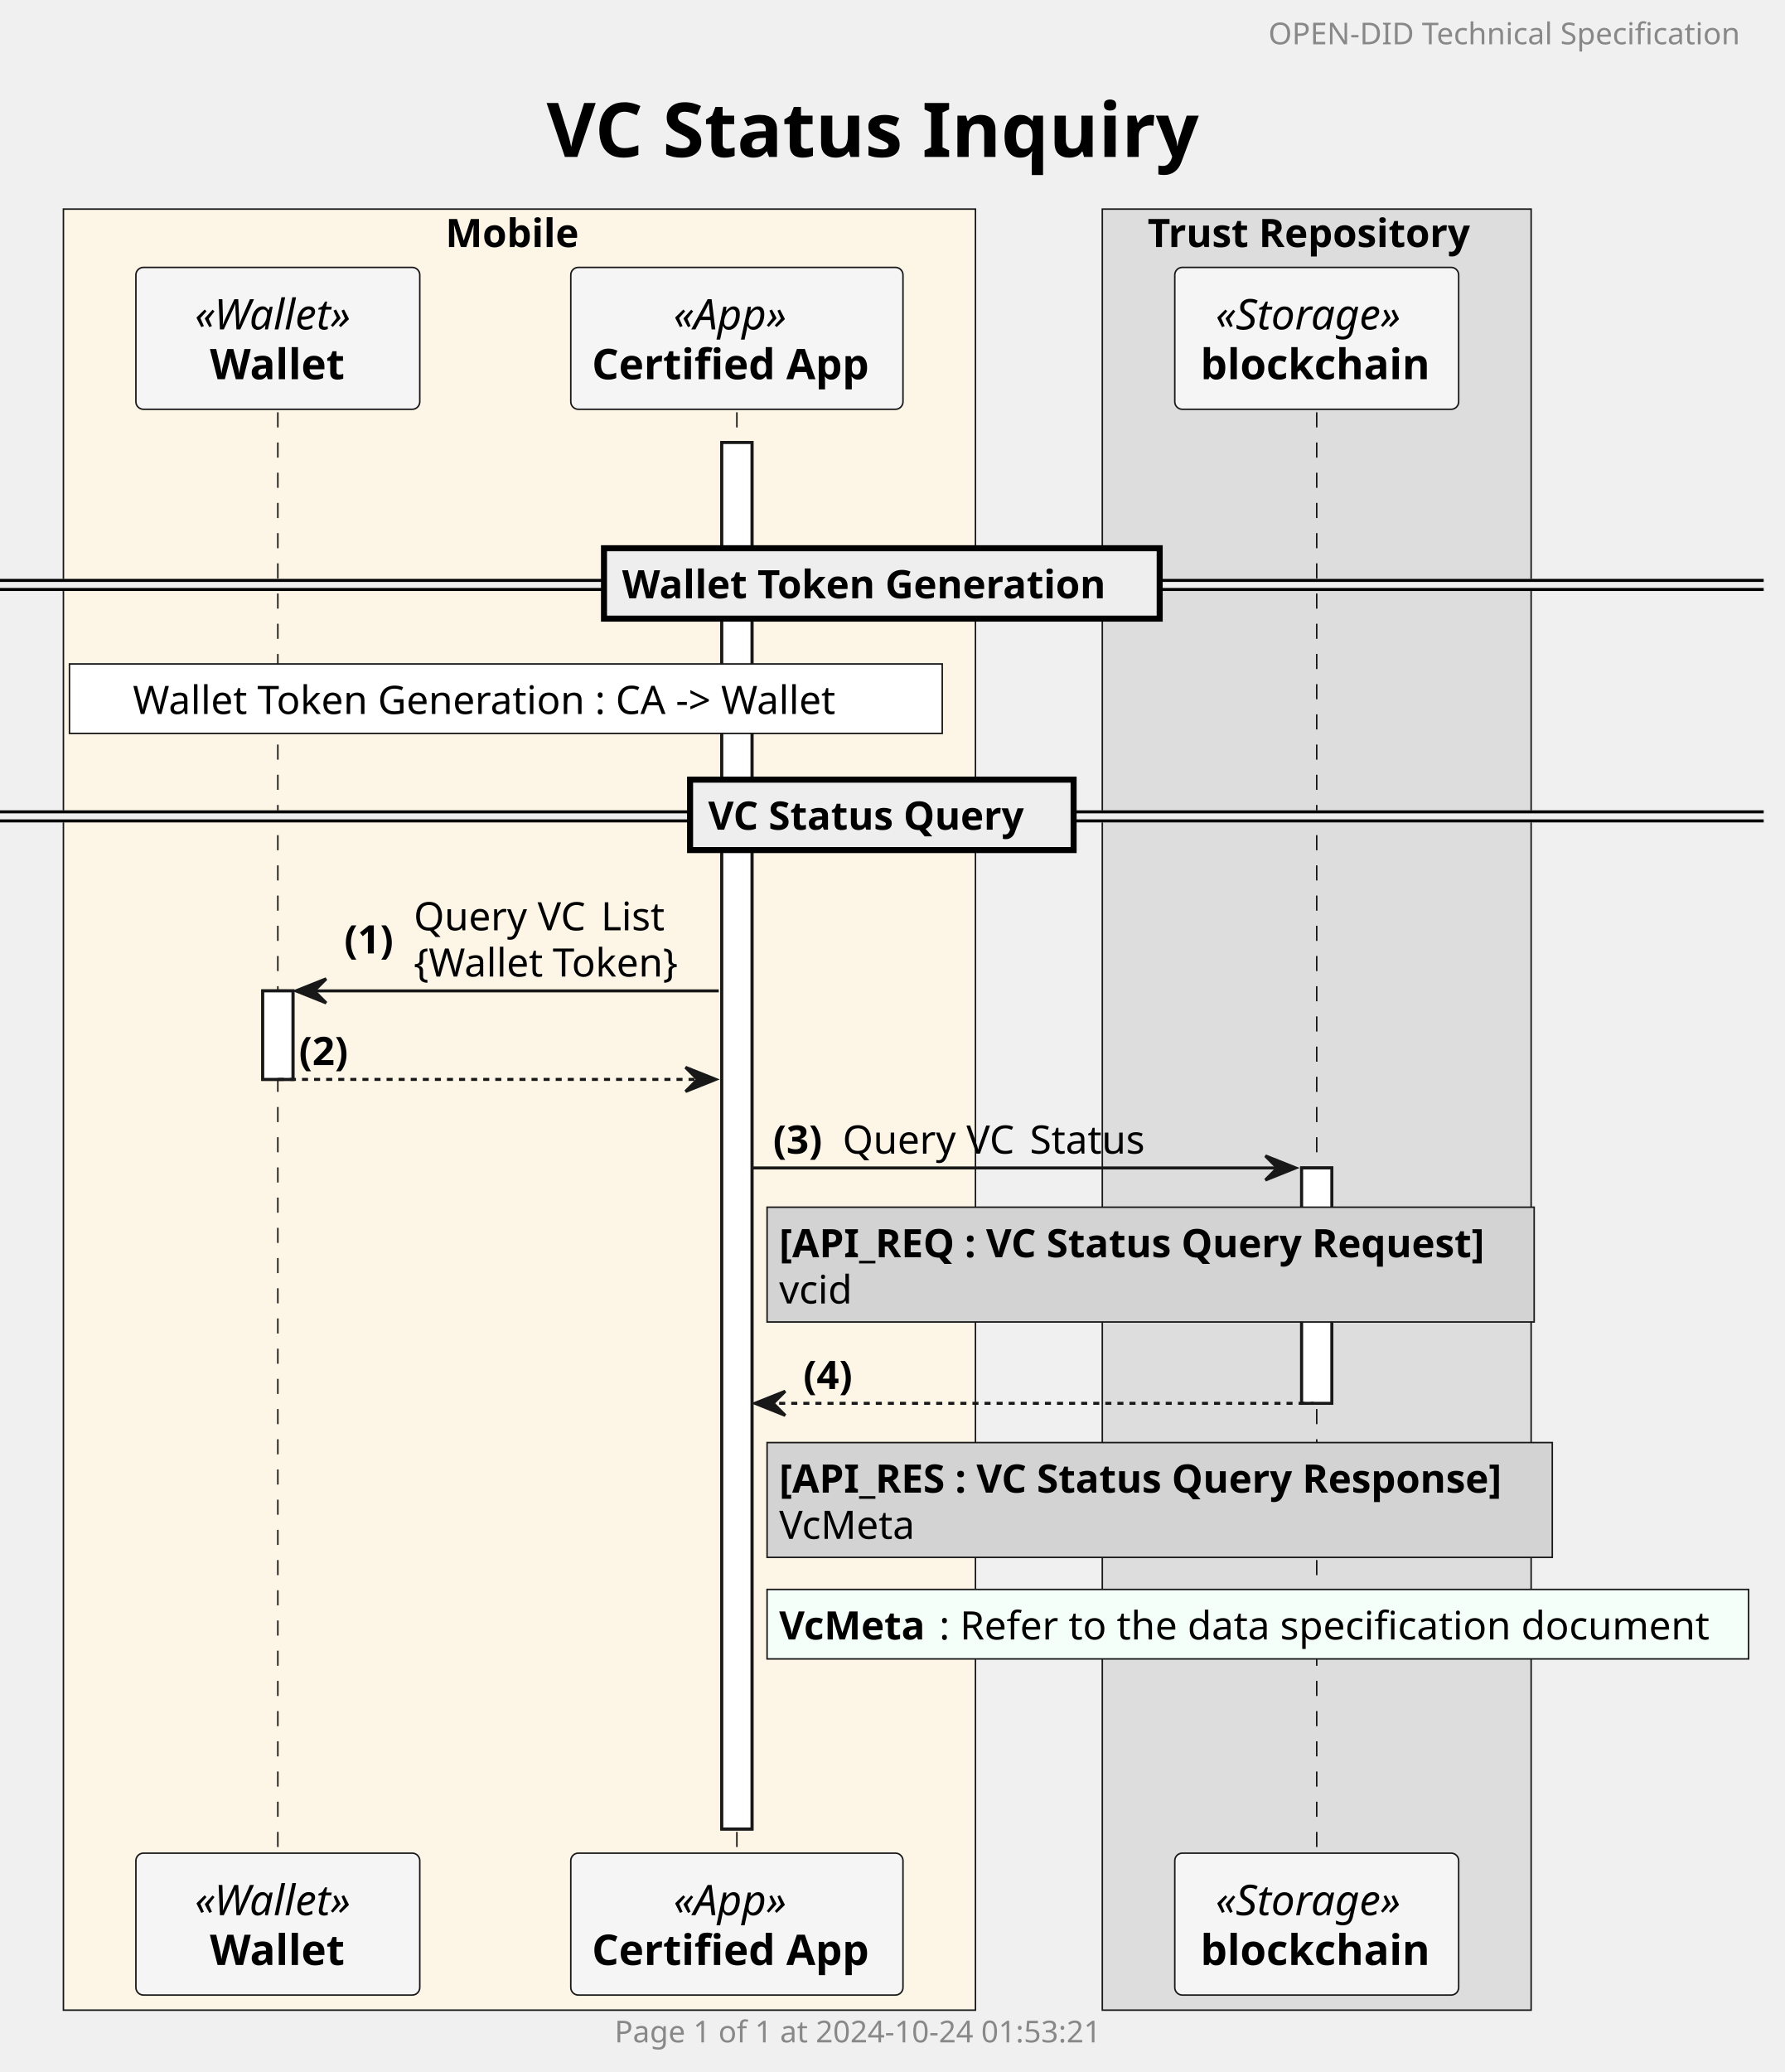
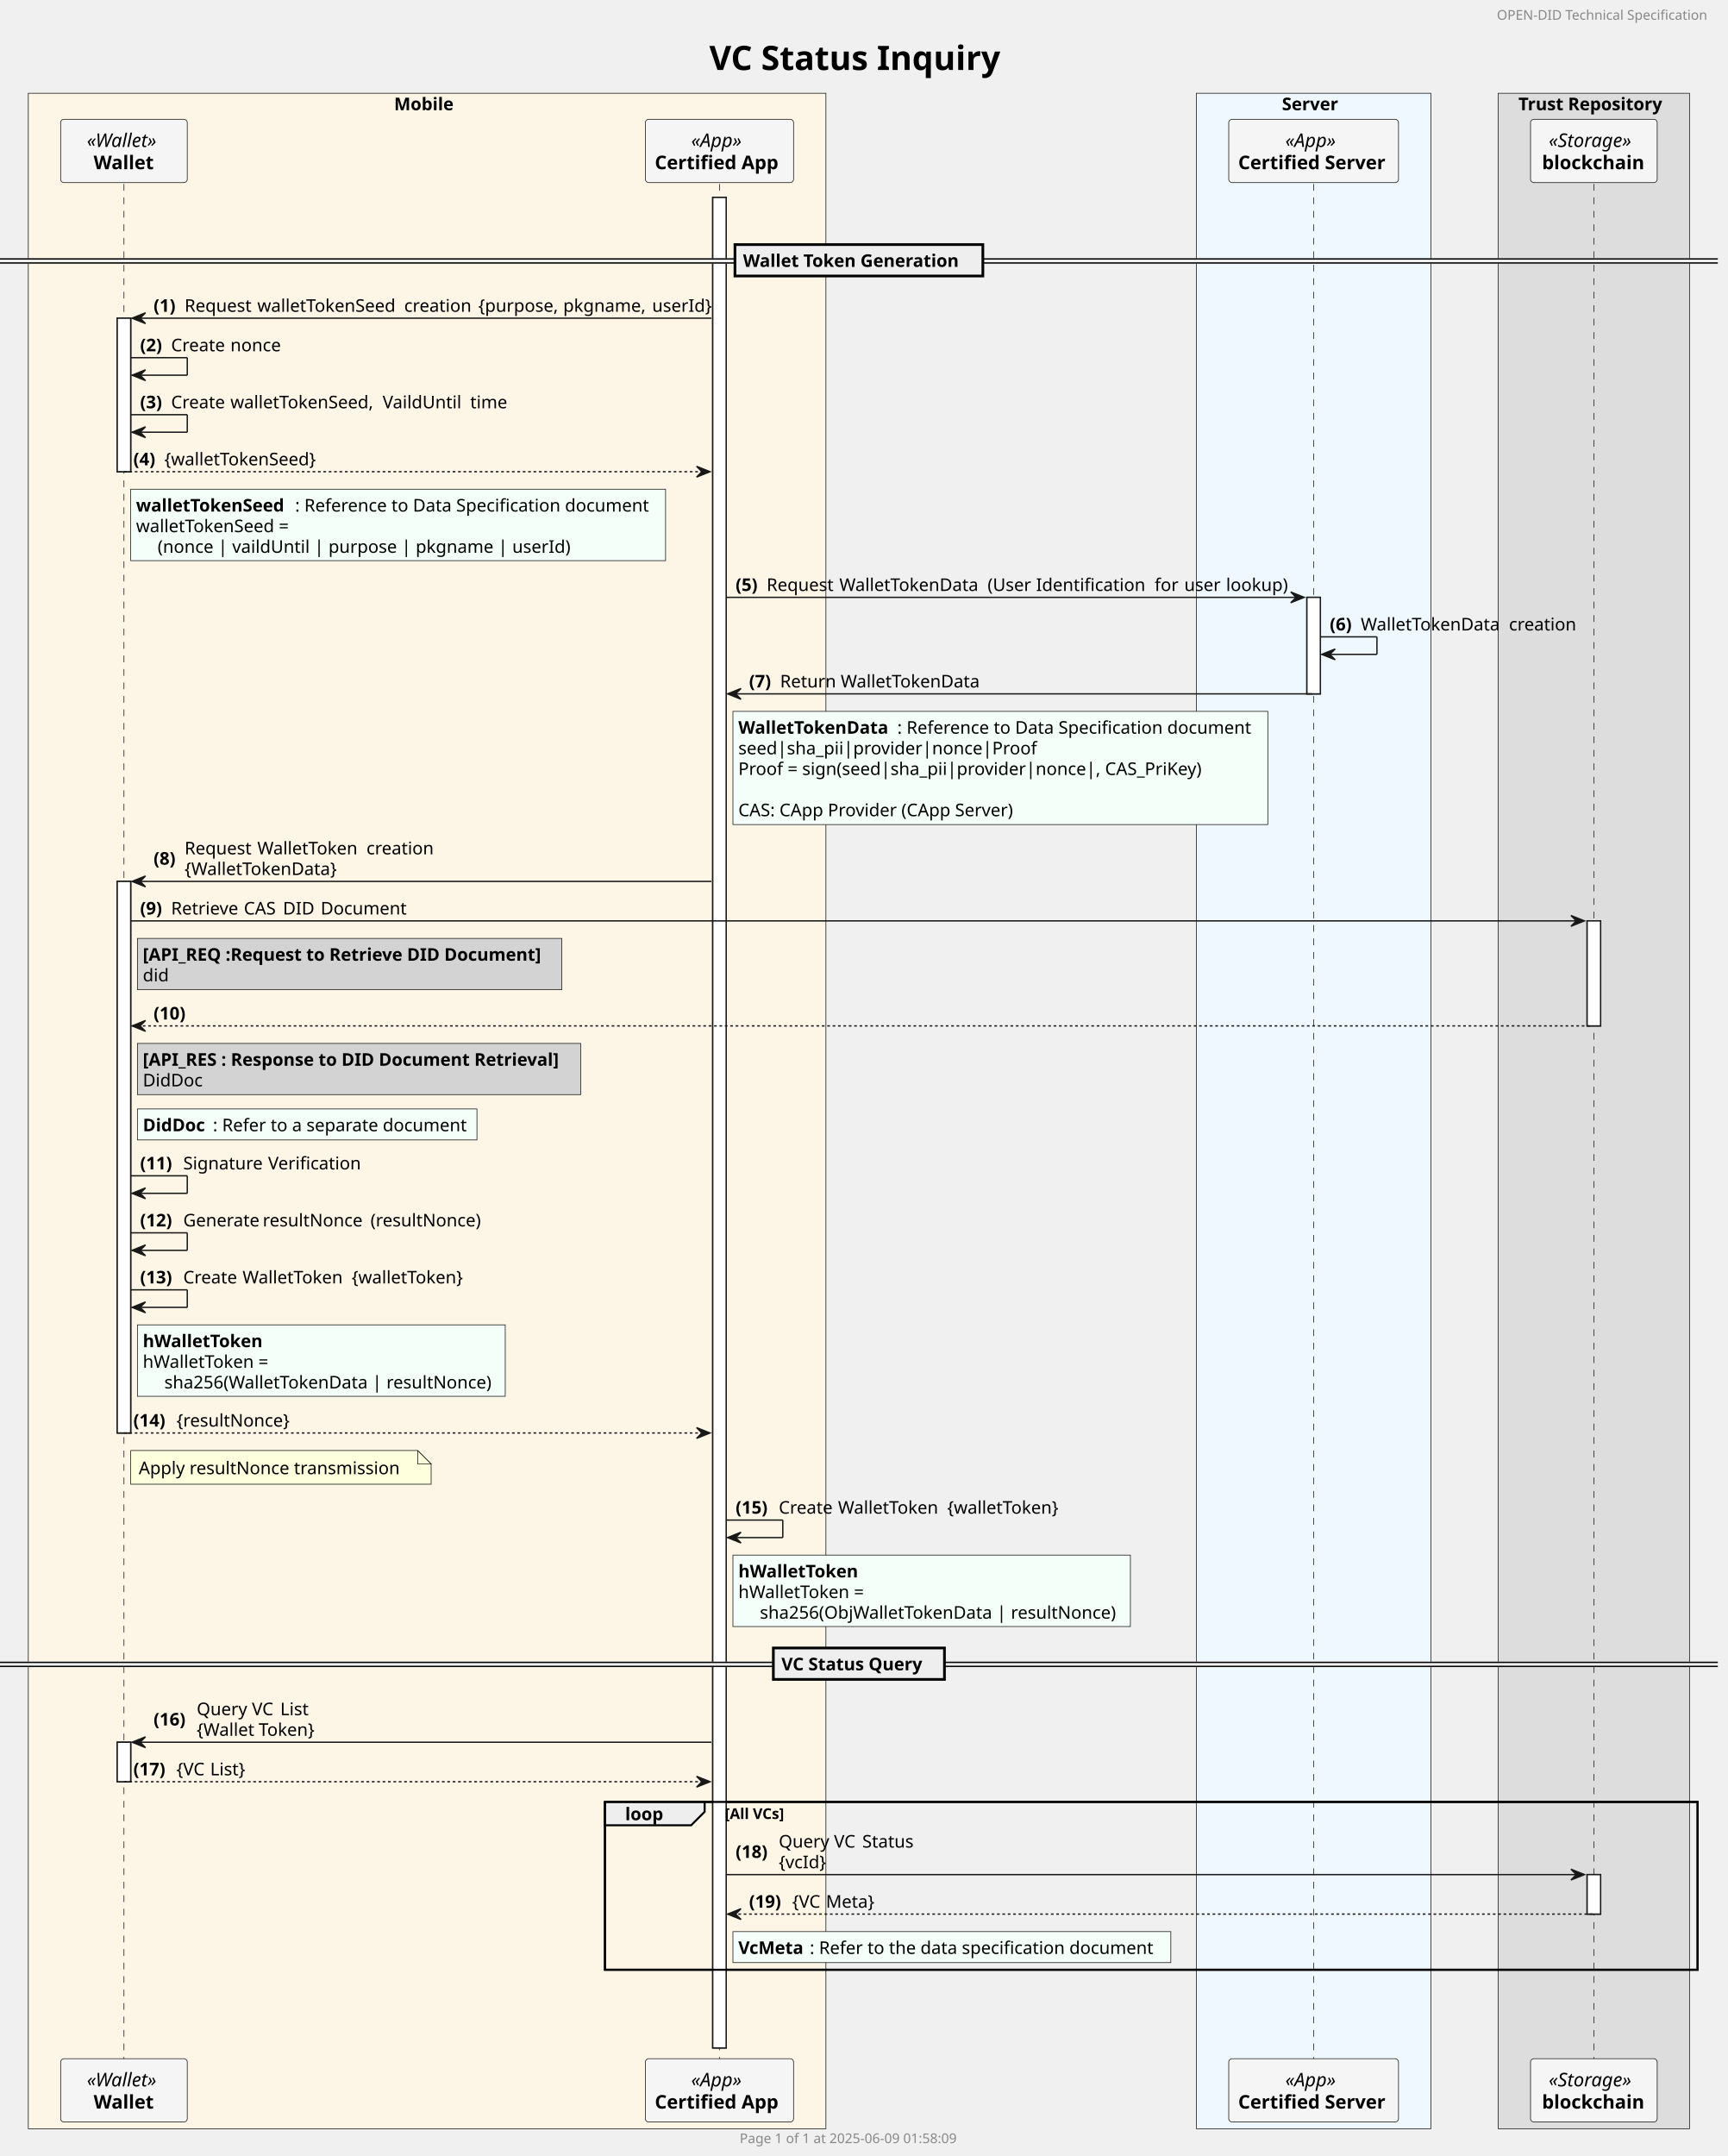
- <svg xmlns="http://www.w3.org/2000/svg" contentStyleType="text/css" height="686px" preserveAspectRatio="none" style="width:591px;height:686px;background:#FFFFFF;" version="1.1" viewBox="0 0 591 686" width="591px" zoomAndPan="magnify">
+ <svg xmlns="http://www.w3.org/2000/svg" contentStyleType="text/css" height="1600px" preserveAspectRatio="none" style="width:1282px;height:1600px;background:#FFFFFF;" version="1.1" viewBox="0 0 1282 1600" width="1282px" zoomAndPan="magnify">
  <defs />
  <g>
-     <text fill="#000000" font-family="sans-serif" font-size="25" font-weight="bold" lengthAdjust="spacing" textLength="221" x="181" y="51.947">VC Status Inquiry</text>
-     <rect fill="#FDF5E6" height="596.301" style="stroke:#181818;stroke-width:0.5;" width="302" x="21" y="69.221" />
-     <text fill="#000000" font-family="sans-serif" font-size="13" font-weight="bold" lengthAdjust="spacing" textLength="45" x="147.5" y="81.789">Mobile</text>
-     <rect fill="#DDDDDD" height="596.301" style="stroke:#181818;stroke-width:0.5;" width="142" x="365" y="69.221" />
-     <text fill="#000000" font-family="sans-serif" font-size="13" font-weight="bold" lengthAdjust="spacing" textLength="112" x="380" y="81.789">Trust Repository</text>
-     <rect fill="#FFFFFF" height="29.311" style="stroke:#181818;stroke-width:1.0;" width="10" x="87" y="328.06" />
-     <rect fill="#FFFFFF" height="459.037" style="stroke:#181818;stroke-width:1.0;" width="10" x="239" y="146.508" />
-     <rect fill="#FFFFFF" height="77.932" style="stroke:#181818;stroke-width:1.0;" width="10" x="431" y="386.682" />
-     <line style="stroke:#181818;stroke-width:0.5;stroke-dasharray:5.0,5.0;" x1="92" x2="92" y1="136.508" y2="614.545" />
-     <line style="stroke:#181818;stroke-width:0.5;stroke-dasharray:5.0,5.0;" x1="244" x2="244" y1="136.508" y2="614.545" />
-     <line style="stroke:#181818;stroke-width:0.5;stroke-dasharray:5.0,5.0;" x1="436" x2="436" y1="136.508" y2="614.545" />
+     <text fill="#000000" font-family="sans-serif" font-size="25" font-weight="bold" lengthAdjust="spacing" textLength="221" x="526.5" y="51.947">VC Status Inquiry</text>
+     <rect fill="#FDF5E6" height="1510.549" style="stroke:#181818;stroke-width:0.5;" width="592" x="21" y="69.221" />
+     <text fill="#000000" font-family="sans-serif" font-size="13" font-weight="bold" lengthAdjust="spacing" textLength="45" x="292.5" y="81.789">Mobile</text>
+     <rect fill="#F0F8FF" height="1510.549" style="stroke:#181818;stroke-width:0.5;" width="174" x="888" y="69.221" />
+     <text fill="#000000" font-family="sans-serif" font-size="13" font-weight="bold" lengthAdjust="spacing" textLength="43" x="951.5" y="81.789">Server</text>
+     <rect fill="#DDDDDD" height="1510.549" style="stroke:#181818;stroke-width:0.5;" width="142" x="1112" y="69.221" />
+     <text fill="#000000" font-family="sans-serif" font-size="13" font-weight="bold" lengthAdjust="spacing" textLength="112" x="1127" y="81.789">Trust Repository</text>
+     <rect fill="#FFFFFF" height="113.932" style="stroke:#181818;stroke-width:1.0;" width="10" x="87" y="236.129" />
+     <rect fill="#FFFFFF" height="409.348" style="stroke:#181818;stroke-width:1.0;" width="10" x="87" y="654.098" />
+     <rect fill="#FFFFFF" height="29.311" style="stroke:#181818;stroke-width:1.0;" width="10" x="87" y="1292.93" />
+     <rect fill="#FFFFFF" height="1373.285" style="stroke:#181818;stroke-width:1.0;" width="10" x="529" y="146.508" />
+     <rect fill="#FFFFFF" height="71.621" style="stroke:#181818;stroke-width:1.0;" width="10" x="970" y="443.303" />
+     <rect fill="#FFFFFF" height="77.932" style="stroke:#181818;stroke-width:1.0;" width="10" x="1178" y="683.408" />
+     <rect fill="#FFFFFF" height="29.311" style="stroke:#181818;stroke-width:1.0;" width="10" x="1178" y="1391.172" />
+     <rect fill="none" height="124.553" style="stroke:#000000;stroke-width:1.5;" width="811" x="449" y="1337.24" />
+     <line style="stroke:#181818;stroke-width:0.5;stroke-dasharray:5.0,5.0;" x1="92" x2="92" y1="136.508" y2="1528.793" />
+     <line style="stroke:#181818;stroke-width:0.5;stroke-dasharray:5.0,5.0;" x1="534" x2="534" y1="136.508" y2="1528.793" />
+     <line style="stroke:#181818;stroke-width:0.5;stroke-dasharray:5.0,5.0;" x1="975" x2="975" y1="136.508" y2="1528.793" />
+     <line style="stroke:#181818;stroke-width:0.5;stroke-dasharray:5.0,5.0;" x1="1183" x2="1183" y1="136.508" y2="1528.793" />
    <rect fill="#F5F5F5" height="46.977" rx="2.5" ry="2.5" style="stroke:#181818;stroke-width:0.5;" width="94" x="45" y="88.531" />
    <text fill="#000000" font-family="sans-serif" font-size="14" font-style="italic" lengthAdjust="spacing" textLength="55" x="64.5" y="109.066">«Wallet»</text>
    <text fill="#000000" font-family="sans-serif" font-size="14" font-weight="bold" lengthAdjust="spacing" textLength="45" x="69.5" y="125.555">Wallet</text>
-     <rect fill="#F5F5F5" height="46.977" rx="2.5" ry="2.5" style="stroke:#181818;stroke-width:0.5;" width="94" x="45" y="613.545" />
-     <text fill="#000000" font-family="sans-serif" font-size="14" font-style="italic" lengthAdjust="spacing" textLength="55" x="64.5" y="634.08">«Wallet»</text>
-     <text fill="#000000" font-family="sans-serif" font-size="14" font-weight="bold" lengthAdjust="spacing" textLength="45" x="69.5" y="650.568">Wallet</text>
-     <rect fill="#F5F5F5" height="46.977" rx="2.5" ry="2.5" style="stroke:#181818;stroke-width:0.5;" width="110" x="189" y="88.531" />
-     <text fill="#000000" font-family="sans-serif" font-size="14" font-style="italic" lengthAdjust="spacing" textLength="42" x="223" y="109.066">«App»</text>
-     <text fill="#000000" font-family="sans-serif" font-size="14" font-weight="bold" lengthAdjust="spacing" textLength="96" x="196" y="125.555">Certified App</text>
-     <rect fill="#F5F5F5" height="46.977" rx="2.5" ry="2.5" style="stroke:#181818;stroke-width:0.5;" width="110" x="189" y="613.545" />
-     <text fill="#000000" font-family="sans-serif" font-size="14" font-style="italic" lengthAdjust="spacing" textLength="42" x="223" y="634.08">«App»</text>
-     <text fill="#000000" font-family="sans-serif" font-size="14" font-weight="bold" lengthAdjust="spacing" textLength="96" x="196" y="650.568">Certified App</text>
-     <rect fill="#F5F5F5" height="46.977" rx="2.5" ry="2.5" style="stroke:#181818;stroke-width:0.5;" width="94" x="389" y="88.531" />
-     <text fill="#000000" font-family="sans-serif" font-size="14" font-style="italic" lengthAdjust="spacing" textLength="67" x="402.5" y="109.066">«Storage»</text>
-     <text fill="#000000" font-family="sans-serif" font-size="14" font-weight="bold" lengthAdjust="spacing" textLength="77" x="397.5" y="125.555">blockchain</text>
-     <rect fill="#F5F5F5" height="46.977" rx="2.5" ry="2.5" style="stroke:#181818;stroke-width:0.5;" width="94" x="389" y="613.545" />
-     <text fill="#000000" font-family="sans-serif" font-size="14" font-style="italic" lengthAdjust="spacing" textLength="67" x="402.5" y="634.08">«Storage»</text>
-     <text fill="#000000" font-family="sans-serif" font-size="14" font-weight="bold" lengthAdjust="spacing" textLength="77" x="397.5" y="650.568">blockchain</text>
-     <rect fill="#FFFFFF" height="29.311" style="stroke:#181818;stroke-width:1.0;" width="10" x="87" y="328.06" />
-     <rect fill="#FFFFFF" height="459.037" style="stroke:#181818;stroke-width:1.0;" width="10" x="239" y="146.508" />
-     <rect fill="#FFFFFF" height="77.932" style="stroke:#181818;stroke-width:1.0;" width="10" x="431" y="386.682" />
-     <rect fill="#EEEEEE" height="3" style="stroke:#EEEEEE;stroke-width:1.0;" width="584" x="0" y="192.163" />
-     <line style="stroke:#000000;stroke-width:1.0;" x1="0" x2="584" y1="192.163" y2="192.163" />
-     <line style="stroke:#000000;stroke-width:1.0;" x1="0" x2="584" y1="195.163" y2="195.163" />
-     <rect fill="#EEEEEE" height="23.311" style="stroke:#000000;stroke-width:2.0;" width="184" x="200" y="181.508" />
-     <text fill="#000000" font-family="sans-serif" font-size="13" font-weight="bold" lengthAdjust="spacing" textLength="166" x="206" y="198.076">Wallet Token Generation</text>
-     <rect fill="#FFFFFF" height="23" style="stroke:#181818;stroke-width:0.5;" width="289" x="23" y="219.818" />
-     <text fill="#000000" font-family="sans-serif" font-size="13" lengthAdjust="spacing" textLength="247" x="44" y="236.387">Wallet Token Generation : CA -&gt; Wallet</text>
-     <rect fill="#EEEEEE" height="3" style="stroke:#EEEEEE;stroke-width:1.0;" width="584" x="0" y="268.784" />
-     <line style="stroke:#000000;stroke-width:1.0;" x1="0" x2="584" y1="268.784" y2="268.784" />
-     <line style="stroke:#000000;stroke-width:1.0;" x1="0" x2="584" y1="271.784" y2="271.784" />
-     <rect fill="#EEEEEE" height="23.311" style="stroke:#000000;stroke-width:2.0;" width="127" x="228.5" y="258.129" />
-     <text fill="#000000" font-family="sans-serif" font-size="13" font-weight="bold" lengthAdjust="spacing" textLength="109" x="234.5" y="274.697">VC Status Query</text>
-     <polygon fill="#181818" points="108,324.06,98,328.06,108,332.06,104,328.06" style="stroke:#181818;stroke-width:1.0;" />
-     <line style="stroke:#181818;stroke-width:1.0;" x1="102" x2="238" y1="328.06" y2="328.06" />
-     <text fill="#000000" font-family="sans-serif" font-size="13" font-weight="bold" lengthAdjust="spacing" textLength="19" x="114" y="315.663">(1)</text>
-     <text fill="#000000" font-family="sans-serif" font-size="13" lengthAdjust="spacing" textLength="37" x="137" y="308.008">Query</text>
-     <text fill="#000000" font-family="sans-serif" font-size="13" lengthAdjust="spacing" textLength="4" x="174" y="308.008"> </text>
-     <text fill="#000000" font-family="sans-serif" font-size="13" lengthAdjust="spacing" textLength="17" x="178" y="308.008">VC</text>
-     <text fill="#000000" font-family="sans-serif" font-size="13" lengthAdjust="spacing" textLength="4" x="195" y="308.008"> </text>
-     <text fill="#000000" font-family="sans-serif" font-size="13" lengthAdjust="spacing" textLength="23" x="199" y="308.008">List</text>
-     <text fill="#000000" font-family="sans-serif" font-size="13" lengthAdjust="spacing" textLength="42" x="137" y="323.318">{Wallet</text>
-     <text fill="#000000" font-family="sans-serif" font-size="13" lengthAdjust="spacing" textLength="4" x="179" y="323.318"> </text>
-     <text fill="#000000" font-family="sans-serif" font-size="13" lengthAdjust="spacing" textLength="43" x="183" y="323.318">Token}</text>
-     <polygon fill="#181818" points="227,353.371,237,357.371,227,361.371,231,357.371" style="stroke:#181818;stroke-width:1.0;" />
-     <line style="stroke:#181818;stroke-width:1.0;stroke-dasharray:2.0,2.0;" x1="92" x2="233" y1="357.371" y2="357.371" />
-     <text fill="#000000" font-family="sans-serif" font-size="13" font-weight="bold" lengthAdjust="spacing" textLength="19" x="99" y="352.629">(2)</text>
-     <text fill="#000000" font-family="sans-serif" font-size="13" lengthAdjust="spacing" textLength="4" x="122" y="352.629"> </text>
-     <polygon fill="#181818" points="419,382.682,429,386.682,419,390.682,423,386.682" style="stroke:#181818;stroke-width:1.0;" />
-     <line style="stroke:#181818;stroke-width:1.0;" x1="249" x2="425" y1="386.682" y2="386.682" />
-     <text fill="#000000" font-family="sans-serif" font-size="13" font-weight="bold" lengthAdjust="spacing" textLength="19" x="256" y="381.94">(3)</text>
-     <text fill="#000000" font-family="sans-serif" font-size="13" lengthAdjust="spacing" textLength="37" x="279" y="381.94">Query</text>
-     <text fill="#000000" font-family="sans-serif" font-size="13" lengthAdjust="spacing" textLength="4" x="316" y="381.94"> </text>
-     <text fill="#000000" font-family="sans-serif" font-size="13" lengthAdjust="spacing" textLength="17" x="320" y="381.94">VC</text>
-     <text fill="#000000" font-family="sans-serif" font-size="13" lengthAdjust="spacing" textLength="4" x="337" y="381.94"> </text>
-     <text fill="#000000" font-family="sans-serif" font-size="13" lengthAdjust="spacing" textLength="39" x="341" y="381.94">Status</text>
-     <rect fill="#D3D3D3" height="38" style="stroke:#181818;stroke-width:0.5;" width="254" x="254" y="399.682" />
-     <text fill="#000000" font-family="sans-serif" font-size="13" font-weight="bold" lengthAdjust="spacing" textLength="246" x="258" y="416.25">[API_REQ : VC Status Query Request]</text>
-     <text fill="#000000" font-family="sans-serif" font-size="13" lengthAdjust="spacing" textLength="26" x="258" y="431.56">vcid</text>
-     <polygon fill="#181818" points="260,460.613,250,464.613,260,468.613,256,464.613" style="stroke:#181818;stroke-width:1.0;" />
-     <line style="stroke:#181818;stroke-width:1.0;stroke-dasharray:2.0,2.0;" x1="254" x2="435" y1="464.613" y2="464.613" />
-     <text fill="#000000" font-family="sans-serif" font-size="13" font-weight="bold" lengthAdjust="spacing" textLength="19" x="266" y="459.871">(4)</text>
-     <text fill="#000000" font-family="sans-serif" font-size="13" lengthAdjust="spacing" textLength="4" x="289" y="459.871"> </text>
-     <rect fill="#D3D3D3" height="38" style="stroke:#181818;stroke-width:0.5;" width="260" x="254" y="477.613" />
-     <text fill="#000000" font-family="sans-serif" font-size="13" font-weight="bold" lengthAdjust="spacing" textLength="252" x="258" y="494.182">[API_RES : VC Status Query Response]</text>
-     <text fill="#000000" font-family="sans-serif" font-size="13" lengthAdjust="spacing" textLength="45" x="258" y="509.492">VcMeta</text>
-     <rect fill="#F5FFFA" height="23" style="stroke:#181818;stroke-width:0.5;" width="325" x="254" y="526.234" />
-     <text fill="#000000" font-family="sans-serif" font-size="13" font-weight="bold" lengthAdjust="spacing" textLength="49" x="258" y="542.803">VcMeta</text>
-     <text fill="#000000" font-family="sans-serif" font-size="13" lengthAdjust="spacing" textLength="264" x="311" y="542.803">: Refer to the data specification document</text>
-     <text fill="#888888" font-family="sans-serif" font-size="10" lengthAdjust="spacing" textLength="163" x="420" y="14.668">OPEN-DID Technical Specification</text>
-     <text fill="#888888" font-family="sans-serif" font-size="10" lengthAdjust="spacing" textLength="176" x="203.5" y="676.189">Page 1 of 1 at 2024-10-24 01:53:21</text>
+     <rect fill="#F5F5F5" height="46.977" rx="2.5" ry="2.5" style="stroke:#181818;stroke-width:0.5;" width="94" x="45" y="1527.793" />
+     <text fill="#000000" font-family="sans-serif" font-size="14" font-style="italic" lengthAdjust="spacing" textLength="55" x="64.5" y="1548.328">«Wallet»</text>
+     <text fill="#000000" font-family="sans-serif" font-size="14" font-weight="bold" lengthAdjust="spacing" textLength="45" x="69.5" y="1564.816">Wallet</text>
+     <rect fill="#F5F5F5" height="46.977" rx="2.5" ry="2.5" style="stroke:#181818;stroke-width:0.5;" width="110" x="479" y="88.531" />
+     <text fill="#000000" font-family="sans-serif" font-size="14" font-style="italic" lengthAdjust="spacing" textLength="42" x="513" y="109.066">«App»</text>
+     <text fill="#000000" font-family="sans-serif" font-size="14" font-weight="bold" lengthAdjust="spacing" textLength="96" x="486" y="125.555">Certified App</text>
+     <rect fill="#F5F5F5" height="46.977" rx="2.5" ry="2.5" style="stroke:#181818;stroke-width:0.5;" width="110" x="479" y="1527.793" />
+     <text fill="#000000" font-family="sans-serif" font-size="14" font-style="italic" lengthAdjust="spacing" textLength="42" x="513" y="1548.328">«App»</text>
+     <text fill="#000000" font-family="sans-serif" font-size="14" font-weight="bold" lengthAdjust="spacing" textLength="96" x="486" y="1564.816">Certified App</text>
+     <rect fill="#F5F5F5" height="46.977" rx="2.5" ry="2.5" style="stroke:#181818;stroke-width:0.5;" width="126" x="912" y="88.531" />
+     <text fill="#000000" font-family="sans-serif" font-size="14" font-style="italic" lengthAdjust="spacing" textLength="42" x="954" y="109.066">«App»</text>
+     <text fill="#000000" font-family="sans-serif" font-size="14" font-weight="bold" lengthAdjust="spacing" textLength="112" x="919" y="125.555">Certified Server</text>
+     <rect fill="#F5F5F5" height="46.977" rx="2.5" ry="2.5" style="stroke:#181818;stroke-width:0.5;" width="126" x="912" y="1527.793" />
+     <text fill="#000000" font-family="sans-serif" font-size="14" font-style="italic" lengthAdjust="spacing" textLength="42" x="954" y="1548.328">«App»</text>
+     <text fill="#000000" font-family="sans-serif" font-size="14" font-weight="bold" lengthAdjust="spacing" textLength="112" x="919" y="1564.816">Certified Server</text>
+     <rect fill="#F5F5F5" height="46.977" rx="2.5" ry="2.5" style="stroke:#181818;stroke-width:0.5;" width="94" x="1136" y="88.531" />
+     <text fill="#000000" font-family="sans-serif" font-size="14" font-style="italic" lengthAdjust="spacing" textLength="67" x="1149.5" y="109.066">«Storage»</text>
+     <text fill="#000000" font-family="sans-serif" font-size="14" font-weight="bold" lengthAdjust="spacing" textLength="77" x="1144.5" y="125.555">blockchain</text>
+     <rect fill="#F5F5F5" height="46.977" rx="2.5" ry="2.5" style="stroke:#181818;stroke-width:0.5;" width="94" x="1136" y="1527.793" />
+     <text fill="#000000" font-family="sans-serif" font-size="14" font-style="italic" lengthAdjust="spacing" textLength="67" x="1149.5" y="1548.328">«Storage»</text>
+     <text fill="#000000" font-family="sans-serif" font-size="14" font-weight="bold" lengthAdjust="spacing" textLength="77" x="1144.5" y="1564.816">blockchain</text>
+     <rect fill="#FFFFFF" height="113.932" style="stroke:#181818;stroke-width:1.0;" width="10" x="87" y="236.129" />
+     <rect fill="#FFFFFF" height="409.348" style="stroke:#181818;stroke-width:1.0;" width="10" x="87" y="654.098" />
+     <rect fill="#FFFFFF" height="29.311" style="stroke:#181818;stroke-width:1.0;" width="10" x="87" y="1292.93" />
+     <rect fill="#FFFFFF" height="1373.285" style="stroke:#181818;stroke-width:1.0;" width="10" x="529" y="146.508" />
+     <rect fill="#FFFFFF" height="71.621" style="stroke:#181818;stroke-width:1.0;" width="10" x="970" y="443.303" />
+     <rect fill="#FFFFFF" height="77.932" style="stroke:#181818;stroke-width:1.0;" width="10" x="1178" y="683.408" />
+     <rect fill="#FFFFFF" height="29.311" style="stroke:#181818;stroke-width:1.0;" width="10" x="1178" y="1391.172" />
+     <rect fill="#EEEEEE" height="3" style="stroke:#EEEEEE;stroke-width:1.0;" width="1275" x="0" y="192.163" />
+     <line style="stroke:#000000;stroke-width:1.0;" x1="0" x2="1275" y1="192.163" y2="192.163" />
+     <line style="stroke:#000000;stroke-width:1.0;" x1="0" x2="1275" y1="195.163" y2="195.163" />
+     <rect fill="#EEEEEE" height="23.311" style="stroke:#000000;stroke-width:2.0;" width="184" x="545.5" y="181.508" />
+     <text fill="#000000" font-family="sans-serif" font-size="13" font-weight="bold" lengthAdjust="spacing" textLength="166" x="551.5" y="198.076">Wallet Token Generation</text>
+     <polygon fill="#181818" points="108,232.129,98,236.129,108,240.129,104,236.129" style="stroke:#181818;stroke-width:1.0;" />
+     <line style="stroke:#181818;stroke-width:1.0;" x1="102" x2="528" y1="236.129" y2="236.129" />
+     <text fill="#000000" font-family="sans-serif" font-size="13" font-weight="bold" lengthAdjust="spacing" textLength="19" x="114" y="231.387">(1)</text>
+     <text fill="#000000" font-family="sans-serif" font-size="13" lengthAdjust="spacing" textLength="50" x="137" y="231.387">Request</text>
+     <text fill="#000000" font-family="sans-serif" font-size="13" lengthAdjust="spacing" textLength="4" x="187" y="231.387"> </text>
+     <text fill="#000000" font-family="sans-serif" font-size="13" lengthAdjust="spacing" textLength="105" x="191" y="231.387">walletTokenSeed</text>
+     <text fill="#000000" font-family="sans-serif" font-size="13" lengthAdjust="spacing" textLength="4" x="296" y="231.387"> </text>
+     <text fill="#000000" font-family="sans-serif" font-size="13" lengthAdjust="spacing" textLength="51" x="300" y="231.387">creation</text>
+     <text fill="#000000" font-family="sans-serif" font-size="13" lengthAdjust="spacing" textLength="4" x="351" y="231.387"> </text>
+     <text fill="#000000" font-family="sans-serif" font-size="13" lengthAdjust="spacing" textLength="59" x="355" y="231.387">{purpose,</text>
+     <text fill="#000000" font-family="sans-serif" font-size="13" lengthAdjust="spacing" textLength="4" x="414" y="231.387"> </text>
+     <text fill="#000000" font-family="sans-serif" font-size="13" lengthAdjust="spacing" textLength="62" x="418" y="231.387">pkgname,</text>
+     <text fill="#000000" font-family="sans-serif" font-size="13" lengthAdjust="spacing" textLength="4" x="480" y="231.387"> </text>
+     <text fill="#000000" font-family="sans-serif" font-size="13" lengthAdjust="spacing" textLength="43" x="484" y="231.387">userId}</text>
+     <line style="stroke:#181818;stroke-width:1.0;" x1="97" x2="139" y1="265.44" y2="265.44" />
+     <line style="stroke:#181818;stroke-width:1.0;" x1="139" x2="139" y1="265.44" y2="278.44" />
+     <line style="stroke:#181818;stroke-width:1.0;" x1="98" x2="139" y1="278.44" y2="278.44" />
+     <polygon fill="#181818" points="108,274.44,98,278.44,108,282.44,104,278.44" style="stroke:#181818;stroke-width:1.0;" />
+     <text fill="#000000" font-family="sans-serif" font-size="13" font-weight="bold" lengthAdjust="spacing" textLength="19" x="104" y="260.697">(2)</text>
+     <text fill="#000000" font-family="sans-serif" font-size="13" lengthAdjust="spacing" textLength="40" x="127" y="260.697">Create</text>
+     <text fill="#000000" font-family="sans-serif" font-size="13" lengthAdjust="spacing" textLength="4" x="167" y="260.697"> </text>
+     <text fill="#000000" font-family="sans-serif" font-size="13" lengthAdjust="spacing" textLength="38" x="171" y="260.697">nonce</text>
+     <line style="stroke:#181818;stroke-width:1.0;" x1="97" x2="139" y1="307.75" y2="307.75" />
+     <line style="stroke:#181818;stroke-width:1.0;" x1="139" x2="139" y1="307.75" y2="320.75" />
+     <line style="stroke:#181818;stroke-width:1.0;" x1="98" x2="139" y1="320.75" y2="320.75" />
+     <polygon fill="#181818" points="108,316.75,98,320.75,108,324.75,104,320.75" style="stroke:#181818;stroke-width:1.0;" />
+     <text fill="#000000" font-family="sans-serif" font-size="13" font-weight="bold" lengthAdjust="spacing" textLength="19" x="104" y="303.008">(3)</text>
+     <text fill="#000000" font-family="sans-serif" font-size="13" lengthAdjust="spacing" textLength="40" x="127" y="303.008">Create</text>
+     <text fill="#000000" font-family="sans-serif" font-size="13" lengthAdjust="spacing" textLength="4" x="167" y="303.008"> </text>
+     <text fill="#000000" font-family="sans-serif" font-size="13" lengthAdjust="spacing" textLength="109" x="171" y="303.008">walletTokenSeed,</text>
+     <text fill="#000000" font-family="sans-serif" font-size="13" lengthAdjust="spacing" textLength="4" x="280" y="303.008"> </text>
+     <text fill="#000000" font-family="sans-serif" font-size="13" lengthAdjust="spacing" textLength="61" x="284" y="303.008">VaildUntil</text>
+     <text fill="#000000" font-family="sans-serif" font-size="13" lengthAdjust="spacing" textLength="4" x="345" y="303.008"> </text>
+     <text fill="#000000" font-family="sans-serif" font-size="13" lengthAdjust="spacing" textLength="28" x="349" y="303.008">time</text>
+     <polygon fill="#181818" points="517,346.06,527,350.06,517,354.06,521,350.06" style="stroke:#181818;stroke-width:1.0;" />
+     <line style="stroke:#181818;stroke-width:1.0;stroke-dasharray:2.0,2.0;" x1="92" x2="523" y1="350.06" y2="350.06" />
+     <text fill="#000000" font-family="sans-serif" font-size="13" font-weight="bold" lengthAdjust="spacing" textLength="19" x="99" y="345.318">(4)</text>
+     <text fill="#000000" font-family="sans-serif" font-size="13" lengthAdjust="spacing" textLength="113" x="122" y="345.318">{walletTokenSeed}</text>
+     <rect fill="#F5FFFA" height="53" style="stroke:#181818;stroke-width:0.5;" width="397" x="97" y="363.06" />
+     <text fill="#000000" font-family="sans-serif" font-size="13" font-weight="bold" lengthAdjust="spacing" textLength="114" x="101" y="379.629">walletTokenSeed</text>
+     <text fill="#000000" font-family="sans-serif" font-size="13" lengthAdjust="spacing" textLength="271" x="219" y="379.629">: Reference to Data Specification document</text>
+     <text fill="#000000" font-family="sans-serif" font-size="13" lengthAdjust="spacing" textLength="119" x="101" y="394.94">walletTokenSeed =</text>
+     <text fill="#000000" font-family="sans-serif" font-size="13" lengthAdjust="spacing" textLength="306" x="117" y="410.25">(nonce | vaildUntil | purpose | pkgname | userId)</text>
+     <polygon fill="#181818" points="958,439.303,968,443.303,958,447.303,962,443.303" style="stroke:#181818;stroke-width:1.0;" />
+     <line style="stroke:#181818;stroke-width:1.0;" x1="539" x2="964" y1="443.303" y2="443.303" />
+     <text fill="#000000" font-family="sans-serif" font-size="13" font-weight="bold" lengthAdjust="spacing" textLength="19" x="546" y="438.56">(5)</text>
+     <text fill="#000000" font-family="sans-serif" font-size="13" lengthAdjust="spacing" textLength="50" x="569" y="438.56">Request</text>
+     <text fill="#000000" font-family="sans-serif" font-size="13" lengthAdjust="spacing" textLength="4" x="619" y="438.56"> </text>
+     <text fill="#000000" font-family="sans-serif" font-size="13" lengthAdjust="spacing" textLength="106" x="623" y="438.56">WalletTokenData</text>
+     <text fill="#000000" font-family="sans-serif" font-size="13" lengthAdjust="spacing" textLength="4" x="729" y="438.56"> </text>
+     <text fill="#000000" font-family="sans-serif" font-size="13" lengthAdjust="spacing" textLength="32" x="733" y="438.56">(User</text>
+     <text fill="#000000" font-family="sans-serif" font-size="13" lengthAdjust="spacing" textLength="4" x="765" y="438.56"> </text>
+     <text fill="#000000" font-family="sans-serif" font-size="13" lengthAdjust="spacing" textLength="84" x="769" y="438.56">Identification</text>
+     <text fill="#000000" font-family="sans-serif" font-size="13" lengthAdjust="spacing" textLength="4" x="853" y="438.56"> </text>
+     <text fill="#000000" font-family="sans-serif" font-size="13" lengthAdjust="spacing" textLength="18" x="857" y="438.56">for</text>
+     <text fill="#000000" font-family="sans-serif" font-size="13" lengthAdjust="spacing" textLength="4" x="875" y="438.56"> </text>
+     <text fill="#000000" font-family="sans-serif" font-size="13" lengthAdjust="spacing" textLength="27" x="879" y="438.56">user</text>
+     <text fill="#000000" font-family="sans-serif" font-size="13" lengthAdjust="spacing" textLength="4" x="906" y="438.56"> </text>
+     <text fill="#000000" font-family="sans-serif" font-size="13" lengthAdjust="spacing" textLength="48" x="910" y="438.56">lookup)</text>
+     <line style="stroke:#181818;stroke-width:1.0;" x1="980" x2="1022" y1="472.613" y2="472.613" />
+     <line style="stroke:#181818;stroke-width:1.0;" x1="1022" x2="1022" y1="472.613" y2="485.613" />
+     <line style="stroke:#181818;stroke-width:1.0;" x1="981" x2="1022" y1="485.613" y2="485.613" />
+     <polygon fill="#181818" points="991,481.613,981,485.613,991,489.613,987,485.613" style="stroke:#181818;stroke-width:1.0;" />
+     <text fill="#000000" font-family="sans-serif" font-size="13" font-weight="bold" lengthAdjust="spacing" textLength="19" x="987" y="467.871">(6)</text>
+     <text fill="#000000" font-family="sans-serif" font-size="13" lengthAdjust="spacing" textLength="106" x="1010" y="467.871">WalletTokenData</text>
+     <text fill="#000000" font-family="sans-serif" font-size="13" lengthAdjust="spacing" textLength="4" x="1116" y="467.871"> </text>
+     <text fill="#000000" font-family="sans-serif" font-size="13" lengthAdjust="spacing" textLength="51" x="1120" y="467.871">creation</text>
+     <polygon fill="#181818" points="550,510.924,540,514.924,550,518.924,546,514.924" style="stroke:#181818;stroke-width:1.0;" />
+     <line style="stroke:#181818;stroke-width:1.0;" x1="544" x2="974" y1="514.924" y2="514.924" />
+     <text fill="#000000" font-family="sans-serif" font-size="13" font-weight="bold" lengthAdjust="spacing" textLength="19" x="556" y="510.182">(7)</text>
+     <text fill="#000000" font-family="sans-serif" font-size="13" lengthAdjust="spacing" textLength="41" x="579" y="510.182">Return</text>
+     <text fill="#000000" font-family="sans-serif" font-size="13" lengthAdjust="spacing" textLength="4" x="620" y="510.182"> </text>
+     <text fill="#000000" font-family="sans-serif" font-size="13" lengthAdjust="spacing" textLength="106" x="624" y="510.182">WalletTokenData</text>
+     <rect fill="#F5FFFA" height="84" style="stroke:#181818;stroke-width:0.5;" width="397" x="544" y="527.924" />
+     <text fill="#000000" font-family="sans-serif" font-size="13" font-weight="bold" lengthAdjust="spacing" textLength="114" x="548" y="544.492">WalletTokenData</text>
+     <text fill="#000000" font-family="sans-serif" font-size="13" lengthAdjust="spacing" textLength="271" x="666" y="544.492">: Reference to Data Specification document</text>
+     <text fill="#000000" font-family="sans-serif" font-size="13" lengthAdjust="spacing" textLength="217" x="548" y="559.803">seed|sha_pii|provider|nonce|Proof</text>
+     <text fill="#000000" font-family="sans-serif" font-size="13" lengthAdjust="spacing" textLength="348" x="548" y="575.113">Proof = sign(seed|sha_pii|provider|nonce|, CAS_PriKey)</text>
+     <text fill="#000000" font-family="sans-serif" font-size="13" lengthAdjust="spacing" textLength="4" x="548" y="590.424"> </text>
+     <text fill="#000000" font-family="sans-serif" font-size="13" lengthAdjust="spacing" textLength="210" x="548" y="605.734">CAS: CApp Provider (CApp Server)</text>
+     <polygon fill="#181818" points="108,650.098,98,654.098,108,658.098,104,654.098" style="stroke:#181818;stroke-width:1.0;" />
+     <line style="stroke:#181818;stroke-width:1.0;" x1="102" x2="528" y1="654.098" y2="654.098" />
+     <text fill="#000000" font-family="sans-serif" font-size="13" font-weight="bold" lengthAdjust="spacing" textLength="19" x="114" y="641.7">(8)</text>
+     <text fill="#000000" font-family="sans-serif" font-size="13" lengthAdjust="spacing" textLength="50" x="137" y="634.045">Request</text>
+     <text fill="#000000" font-family="sans-serif" font-size="13" lengthAdjust="spacing" textLength="4" x="187" y="634.045"> </text>
+     <text fill="#000000" font-family="sans-serif" font-size="13" lengthAdjust="spacing" textLength="77" x="191" y="634.045">WalletToken</text>
+     <text fill="#000000" font-family="sans-serif" font-size="13" lengthAdjust="spacing" textLength="4" x="268" y="634.045"> </text>
+     <text fill="#000000" font-family="sans-serif" font-size="13" lengthAdjust="spacing" textLength="51" x="272" y="634.045">creation</text>
+     <text fill="#000000" font-family="sans-serif" font-size="13" lengthAdjust="spacing" textLength="114" x="137" y="649.356">{WalletTokenData}</text>
+     <polygon fill="#181818" points="1166,679.408,1176,683.408,1166,687.408,1170,683.408" style="stroke:#181818;stroke-width:1.0;" />
+     <line style="stroke:#181818;stroke-width:1.0;" x1="97" x2="1172" y1="683.408" y2="683.408" />
+     <text fill="#000000" font-family="sans-serif" font-size="13" font-weight="bold" lengthAdjust="spacing" textLength="19" x="104" y="678.666">(9)</text>
+     <text fill="#000000" font-family="sans-serif" font-size="13" lengthAdjust="spacing" textLength="50" x="127" y="678.666">Retrieve</text>
+     <text fill="#000000" font-family="sans-serif" font-size="13" lengthAdjust="spacing" textLength="4" x="177" y="678.666"> </text>
+     <text fill="#000000" font-family="sans-serif" font-size="13" lengthAdjust="spacing" textLength="25" x="181" y="678.666">CAS</text>
+     <text fill="#000000" font-family="sans-serif" font-size="13" lengthAdjust="spacing" textLength="4" x="206" y="678.666"> </text>
+     <text fill="#000000" font-family="sans-serif" font-size="13" lengthAdjust="spacing" textLength="24" x="210" y="678.666">DID</text>
+     <text fill="#000000" font-family="sans-serif" font-size="13" lengthAdjust="spacing" textLength="4" x="234" y="678.666"> </text>
+     <text fill="#000000" font-family="sans-serif" font-size="13" lengthAdjust="spacing" textLength="65" x="238" y="678.666">Document</text>
+     <rect fill="#D3D3D3" height="38" style="stroke:#181818;stroke-width:0.5;" width="315" x="102" y="696.408" />
+     <text fill="#000000" font-family="sans-serif" font-size="13" font-weight="bold" lengthAdjust="spacing" textLength="307" x="106" y="712.977">[API_REQ :Request to Retrieve DID Document]</text>
+     <text fill="#000000" font-family="sans-serif" font-size="13" lengthAdjust="spacing" textLength="20" x="106" y="728.287">did</text>
+     <polygon fill="#181818" points="108,757.34,98,761.34,108,765.34,104,761.34" style="stroke:#181818;stroke-width:1.0;" />
+     <line style="stroke:#181818;stroke-width:1.0;stroke-dasharray:2.0,2.0;" x1="102" x2="1182" y1="761.34" y2="761.34" />
+     <text fill="#000000" font-family="sans-serif" font-size="13" font-weight="bold" lengthAdjust="spacing" textLength="28" x="114" y="756.598">(10)</text>
+     <text fill="#000000" font-family="sans-serif" font-size="13" lengthAdjust="spacing" textLength="4" x="146" y="756.598"> </text>
+     <rect fill="#D3D3D3" height="38" style="stroke:#181818;stroke-width:0.5;" width="329" x="102" y="774.34" />
+     <text fill="#000000" font-family="sans-serif" font-size="13" font-weight="bold" lengthAdjust="spacing" textLength="321" x="106" y="790.908">[API_RES : Response to DID Document Retrieval]</text>
+     <text fill="#000000" font-family="sans-serif" font-size="13" lengthAdjust="spacing" textLength="47" x="106" y="806.219">DidDoc</text>
+     <rect fill="#F5FFFA" height="23" style="stroke:#181818;stroke-width:0.5;" width="252" x="102" y="822.961" />
+     <text fill="#000000" font-family="sans-serif" font-size="13" font-weight="bold" lengthAdjust="spacing" textLength="48" x="106" y="839.529">DidDoc</text>
+     <text fill="#000000" font-family="sans-serif" font-size="13" lengthAdjust="spacing" textLength="192" x="158" y="839.529">: Refer to a separate document</text>
+     <line style="stroke:#181818;stroke-width:1.0;" x1="97" x2="139" y1="872.582" y2="872.582" />
+     <line style="stroke:#181818;stroke-width:1.0;" x1="139" x2="139" y1="872.582" y2="885.582" />
+     <line style="stroke:#181818;stroke-width:1.0;" x1="98" x2="139" y1="885.582" y2="885.582" />
+     <polygon fill="#181818" points="108,881.582,98,885.582,108,889.582,104,885.582" style="stroke:#181818;stroke-width:1.0;" />
+     <text fill="#000000" font-family="sans-serif" font-size="13" font-weight="bold" lengthAdjust="spacing" textLength="28" x="104" y="867.84">(11)</text>
+     <text fill="#000000" font-family="sans-serif" font-size="13" lengthAdjust="spacing" textLength="59" x="136" y="867.84">Signature</text>
+     <text fill="#000000" font-family="sans-serif" font-size="13" lengthAdjust="spacing" textLength="4" x="195" y="867.84"> </text>
+     <text fill="#000000" font-family="sans-serif" font-size="13" lengthAdjust="spacing" textLength="72" x="199" y="867.84">Verification</text>
+     <line style="stroke:#181818;stroke-width:1.0;" x1="97" x2="139" y1="914.893" y2="914.893" />
+     <line style="stroke:#181818;stroke-width:1.0;" x1="139" x2="139" y1="914.893" y2="927.893" />
+     <line style="stroke:#181818;stroke-width:1.0;" x1="98" x2="139" y1="927.893" y2="927.893" />
+     <polygon fill="#181818" points="108,923.893,98,927.893,108,931.893,104,927.893" style="stroke:#181818;stroke-width:1.0;" />
+     <text fill="#000000" font-family="sans-serif" font-size="13" font-weight="bold" lengthAdjust="spacing" textLength="28" x="104" y="910.15">(12)</text>
+     <text fill="#000000" font-family="sans-serif" font-size="13" lengthAdjust="spacing" textLength="55" x="136" y="910.15">Generate</text>
+     <text fill="#000000" font-family="sans-serif" font-size="13" lengthAdjust="spacing" textLength="4" x="191" y="910.15"> </text>
+     <text fill="#000000" font-family="sans-serif" font-size="13" lengthAdjust="spacing" textLength="76" x="195" y="910.15">resultNonce</text>
+     <text fill="#000000" font-family="sans-serif" font-size="13" lengthAdjust="spacing" textLength="4" x="271" y="910.15"> </text>
+     <text fill="#000000" font-family="sans-serif" font-size="13" lengthAdjust="spacing" textLength="84" x="275" y="910.15">(resultNonce)</text>
+     <line style="stroke:#181818;stroke-width:1.0;" x1="97" x2="139" y1="957.203" y2="957.203" />
+     <line style="stroke:#181818;stroke-width:1.0;" x1="139" x2="139" y1="957.203" y2="970.203" />
+     <line style="stroke:#181818;stroke-width:1.0;" x1="98" x2="139" y1="970.203" y2="970.203" />
+     <polygon fill="#181818" points="108,966.203,98,970.203,108,974.203,104,970.203" style="stroke:#181818;stroke-width:1.0;" />
+     <text fill="#000000" font-family="sans-serif" font-size="13" font-weight="bold" lengthAdjust="spacing" textLength="28" x="104" y="952.461">(13)</text>
+     <text fill="#000000" font-family="sans-serif" font-size="13" lengthAdjust="spacing" textLength="40" x="136" y="952.461">Create</text>
+     <text fill="#000000" font-family="sans-serif" font-size="13" lengthAdjust="spacing" textLength="4" x="176" y="952.461"> </text>
+     <text fill="#000000" font-family="sans-serif" font-size="13" lengthAdjust="spacing" textLength="77" x="180" y="952.461">WalletToken</text>
+     <text fill="#000000" font-family="sans-serif" font-size="13" lengthAdjust="spacing" textLength="4" x="257" y="952.461"> </text>
+     <text fill="#000000" font-family="sans-serif" font-size="13" lengthAdjust="spacing" textLength="84" x="261" y="952.461">{walletToken}</text>
+     <rect fill="#F5FFFA" height="53" style="stroke:#181818;stroke-width:0.5;" width="273" x="102" y="983.203" />
+     <text fill="#000000" font-family="sans-serif" font-size="13" font-weight="bold" lengthAdjust="spacing" textLength="92" x="106" y="999.771">hWalletToken</text>
+     <text fill="#000000" font-family="sans-serif" font-size="13" lengthAdjust="spacing" textLength="99" x="106" y="1015.082">hWalletToken =</text>
+     <text fill="#000000" font-family="sans-serif" font-size="13" lengthAdjust="spacing" textLength="249" x="122" y="1030.393">sha256(WalletTokenData | resultNonce)</text>
+     <polygon fill="#181818" points="517,1059.445,527,1063.445,517,1067.445,521,1063.445" style="stroke:#181818;stroke-width:1.0;" />
+     <line style="stroke:#181818;stroke-width:1.0;stroke-dasharray:2.0,2.0;" x1="92" x2="523" y1="1063.445" y2="1063.445" />
+     <text fill="#000000" font-family="sans-serif" font-size="13" font-weight="bold" lengthAdjust="spacing" textLength="28" x="99" y="1058.703">(14)</text>
+     <text fill="#000000" font-family="sans-serif" font-size="13" lengthAdjust="spacing" textLength="84" x="131" y="1058.703">{resultNonce}</text>
+     <path d="M97,1076.445 L97,1101.445 L320,1101.445 L320,1086.445 L310,1076.445 L97,1076.445 " fill="#FEFFDD" style="stroke:#181818;stroke-width:0.5;" />
+     <path d="M310,1076.445 L310,1086.445 L320,1086.445 L310,1076.445 " fill="#FEFFDD" style="stroke:#181818;stroke-width:0.5;" />
+     <text fill="#000000" font-family="sans-serif" font-size="13" lengthAdjust="spacing" textLength="202" x="103" y="1094.014">Apply resultNonce transmission</text>
+     <line style="stroke:#181818;stroke-width:1.0;" x1="539" x2="581" y1="1128.066" y2="1128.066" />
+     <line style="stroke:#181818;stroke-width:1.0;" x1="581" x2="581" y1="1128.066" y2="1141.066" />
+     <line style="stroke:#181818;stroke-width:1.0;" x1="540" x2="581" y1="1141.066" y2="1141.066" />
+     <polygon fill="#181818" points="550,1137.066,540,1141.066,550,1145.066,546,1141.066" style="stroke:#181818;stroke-width:1.0;" />
+     <text fill="#000000" font-family="sans-serif" font-size="13" font-weight="bold" lengthAdjust="spacing" textLength="28" x="546" y="1123.324">(15)</text>
+     <text fill="#000000" font-family="sans-serif" font-size="13" lengthAdjust="spacing" textLength="40" x="578" y="1123.324">Create</text>
+     <text fill="#000000" font-family="sans-serif" font-size="13" lengthAdjust="spacing" textLength="4" x="618" y="1123.324"> </text>
+     <text fill="#000000" font-family="sans-serif" font-size="13" lengthAdjust="spacing" textLength="77" x="622" y="1123.324">WalletToken</text>
+     <text fill="#000000" font-family="sans-serif" font-size="13" lengthAdjust="spacing" textLength="4" x="699" y="1123.324"> </text>
+     <text fill="#000000" font-family="sans-serif" font-size="13" lengthAdjust="spacing" textLength="84" x="703" y="1123.324">{walletToken}</text>
+     <rect fill="#F5FFFA" height="53" style="stroke:#181818;stroke-width:0.5;" width="295" x="544" y="1154.066" />
+     <text fill="#000000" font-family="sans-serif" font-size="13" font-weight="bold" lengthAdjust="spacing" textLength="92" x="548" y="1170.635">hWalletToken</text>
+     <text fill="#000000" font-family="sans-serif" font-size="13" lengthAdjust="spacing" textLength="99" x="548" y="1185.945">hWalletToken =</text>
+     <text fill="#000000" font-family="sans-serif" font-size="13" lengthAdjust="spacing" textLength="271" x="564" y="1201.256">sha256(ObjWalletTokenData | resultNonce)</text>
+     <rect fill="#EEEEEE" height="3" style="stroke:#EEEEEE;stroke-width:1.0;" width="1275" x="0" y="1233.653" />
+     <line style="stroke:#000000;stroke-width:1.0;" x1="0" x2="1275" y1="1233.653" y2="1233.653" />
+     <line style="stroke:#000000;stroke-width:1.0;" x1="0" x2="1275" y1="1236.653" y2="1236.653" />
+     <rect fill="#EEEEEE" height="23.311" style="stroke:#000000;stroke-width:2.0;" width="127" x="574" y="1222.998" />
+     <text fill="#000000" font-family="sans-serif" font-size="13" font-weight="bold" lengthAdjust="spacing" textLength="109" x="580" y="1239.566">VC Status Query</text>
+     <polygon fill="#181818" points="108,1288.93,98,1292.93,108,1296.93,104,1292.93" style="stroke:#181818;stroke-width:1.0;" />
+     <line style="stroke:#181818;stroke-width:1.0;" x1="102" x2="528" y1="1292.93" y2="1292.93" />
+     <text fill="#000000" font-family="sans-serif" font-size="13" font-weight="bold" lengthAdjust="spacing" textLength="28" x="114" y="1280.532">(16)</text>
+     <text fill="#000000" font-family="sans-serif" font-size="13" lengthAdjust="spacing" textLength="37" x="146" y="1272.877">Query</text>
+     <text fill="#000000" font-family="sans-serif" font-size="13" lengthAdjust="spacing" textLength="4" x="183" y="1272.877"> </text>
+     <text fill="#000000" font-family="sans-serif" font-size="13" lengthAdjust="spacing" textLength="17" x="187" y="1272.877">VC</text>
+     <text fill="#000000" font-family="sans-serif" font-size="13" lengthAdjust="spacing" textLength="4" x="204" y="1272.877"> </text>
+     <text fill="#000000" font-family="sans-serif" font-size="13" lengthAdjust="spacing" textLength="23" x="208" y="1272.877">List</text>
+     <text fill="#000000" font-family="sans-serif" font-size="13" lengthAdjust="spacing" textLength="42" x="146" y="1288.188">{Wallet</text>
+     <text fill="#000000" font-family="sans-serif" font-size="13" lengthAdjust="spacing" textLength="4" x="188" y="1288.188"> </text>
+     <text fill="#000000" font-family="sans-serif" font-size="13" lengthAdjust="spacing" textLength="43" x="192" y="1288.188">Token}</text>
+     <polygon fill="#181818" points="517,1318.24,527,1322.24,517,1326.24,521,1322.24" style="stroke:#181818;stroke-width:1.0;" />
+     <line style="stroke:#181818;stroke-width:1.0;stroke-dasharray:2.0,2.0;" x1="92" x2="523" y1="1322.24" y2="1322.24" />
+     <text fill="#000000" font-family="sans-serif" font-size="13" font-weight="bold" lengthAdjust="spacing" textLength="28" x="99" y="1317.498">(17)</text>
+     <text fill="#000000" font-family="sans-serif" font-size="13" lengthAdjust="spacing" textLength="21" x="131" y="1317.498">{VC</text>
+     <text fill="#000000" font-family="sans-serif" font-size="13" lengthAdjust="spacing" textLength="4" x="152" y="1317.498"> </text>
+     <text fill="#000000" font-family="sans-serif" font-size="13" lengthAdjust="spacing" textLength="27" x="156" y="1317.498">List}</text>
+     <path d="M449,1337.24 L523,1337.24 L523,1344.551 L513,1354.551 L449,1354.551 L449,1337.24 " fill="#EEEEEE" style="stroke:#000000;stroke-width:1.5;" />
+     <rect fill="none" height="124.553" style="stroke:#000000;stroke-width:1.5;" width="811" x="449" y="1337.24" />
+     <text fill="#000000" font-family="sans-serif" font-size="13" font-weight="bold" lengthAdjust="spacing" textLength="29" x="464" y="1350.809">loop</text>
+     <text fill="#000000" font-family="sans-serif" font-size="11" font-weight="bold" lengthAdjust="spacing" textLength="50" x="538" y="1349.875">[All VCs]</text>
+     <polygon fill="#181818" points="1166,1387.172,1176,1391.172,1166,1395.172,1170,1391.172" style="stroke:#181818;stroke-width:1.0;" />
+     <line style="stroke:#181818;stroke-width:1.0;" x1="539" x2="1172" y1="1391.172" y2="1391.172" />
+     <text fill="#000000" font-family="sans-serif" font-size="13" font-weight="bold" lengthAdjust="spacing" textLength="28" x="546" y="1378.774">(18)</text>
+     <text fill="#000000" font-family="sans-serif" font-size="13" lengthAdjust="spacing" textLength="37" x="578" y="1371.119">Query</text>
+     <text fill="#000000" font-family="sans-serif" font-size="13" lengthAdjust="spacing" textLength="4" x="615" y="1371.119"> </text>
+     <text fill="#000000" font-family="sans-serif" font-size="13" lengthAdjust="spacing" textLength="17" x="619" y="1371.119">VC</text>
+     <text fill="#000000" font-family="sans-serif" font-size="13" lengthAdjust="spacing" textLength="4" x="636" y="1371.119"> </text>
+     <text fill="#000000" font-family="sans-serif" font-size="13" lengthAdjust="spacing" textLength="39" x="640" y="1371.119">Status</text>
+     <text fill="#000000" font-family="sans-serif" font-size="13" lengthAdjust="spacing" textLength="34" x="578" y="1386.43">{vcId}</text>
+     <polygon fill="#181818" points="550,1416.482,540,1420.482,550,1424.482,546,1420.482" style="stroke:#181818;stroke-width:1.0;" />
+     <line style="stroke:#181818;stroke-width:1.0;stroke-dasharray:2.0,2.0;" x1="544" x2="1182" y1="1420.482" y2="1420.482" />
+     <text fill="#000000" font-family="sans-serif" font-size="13" font-weight="bold" lengthAdjust="spacing" textLength="28" x="556" y="1415.74">(19)</text>
+     <text fill="#000000" font-family="sans-serif" font-size="13" lengthAdjust="spacing" textLength="21" x="588" y="1415.74">{VC</text>
+     <text fill="#000000" font-family="sans-serif" font-size="13" lengthAdjust="spacing" textLength="4" x="609" y="1415.74"> </text>
+     <text fill="#000000" font-family="sans-serif" font-size="13" lengthAdjust="spacing" textLength="34" x="613" y="1415.74">Meta}</text>
+     <rect fill="#F5FFFA" height="23" style="stroke:#181818;stroke-width:0.5;" width="325" x="544" y="1433.482" />
+     <text fill="#000000" font-family="sans-serif" font-size="13" font-weight="bold" lengthAdjust="spacing" textLength="49" x="548" y="1450.051">VcMeta</text>
+     <text fill="#000000" font-family="sans-serif" font-size="13" lengthAdjust="spacing" textLength="264" x="601" y="1450.051">: Refer to the data specification document</text>
+     <text fill="#888888" font-family="sans-serif" font-size="10" lengthAdjust="spacing" textLength="163" x="1111" y="14.668">OPEN-DID Technical Specification</text>
+     <text fill="#888888" font-family="sans-serif" font-size="10" lengthAdjust="spacing" textLength="176" x="549" y="1590.438">Page 1 of 1 at 2025-06-09 01:58:09</text>
  </g>
</svg>
